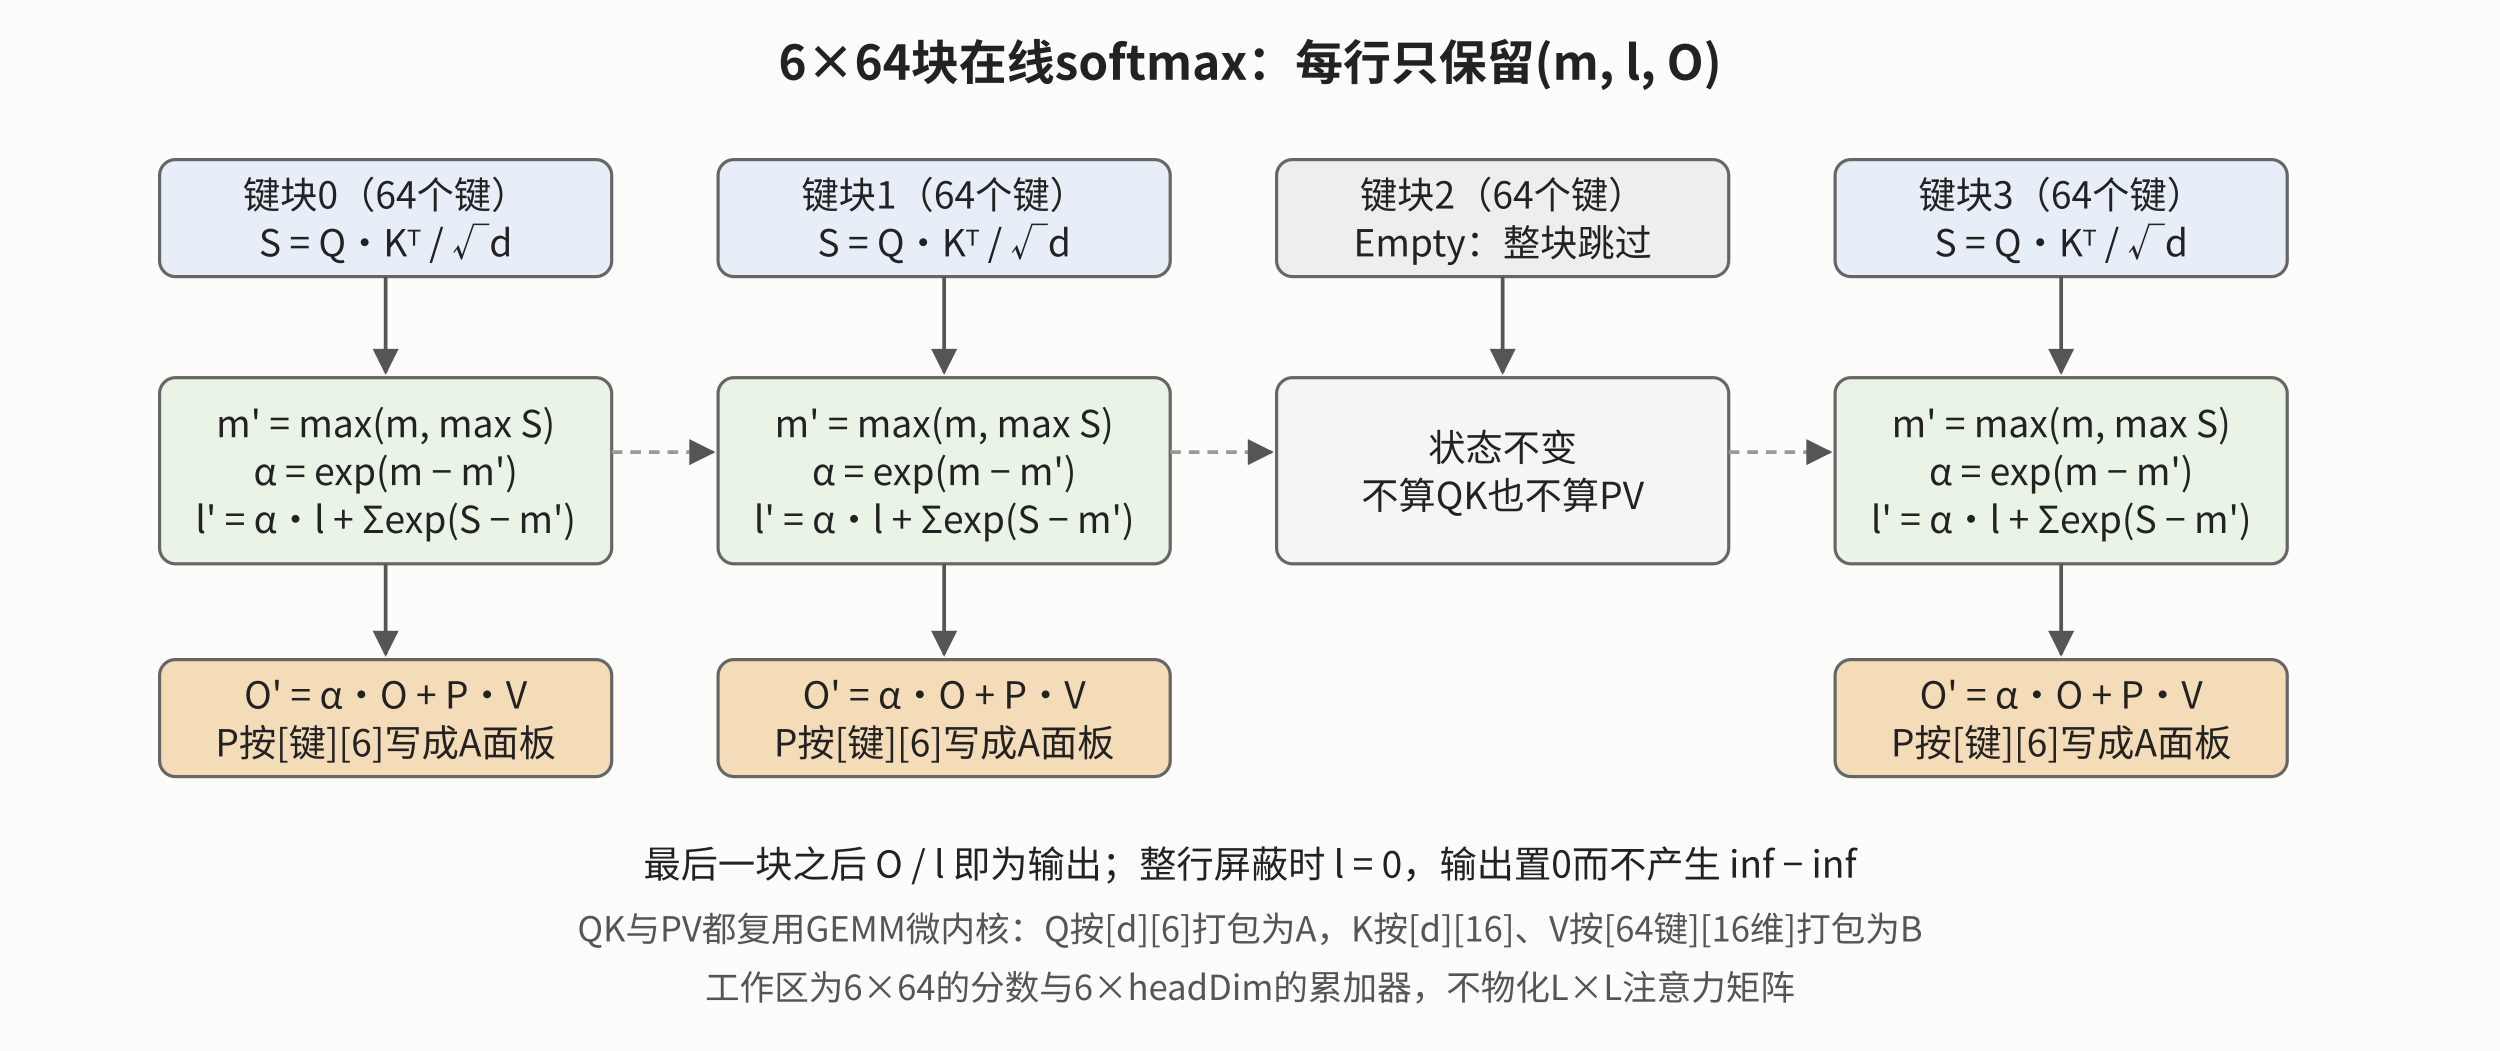
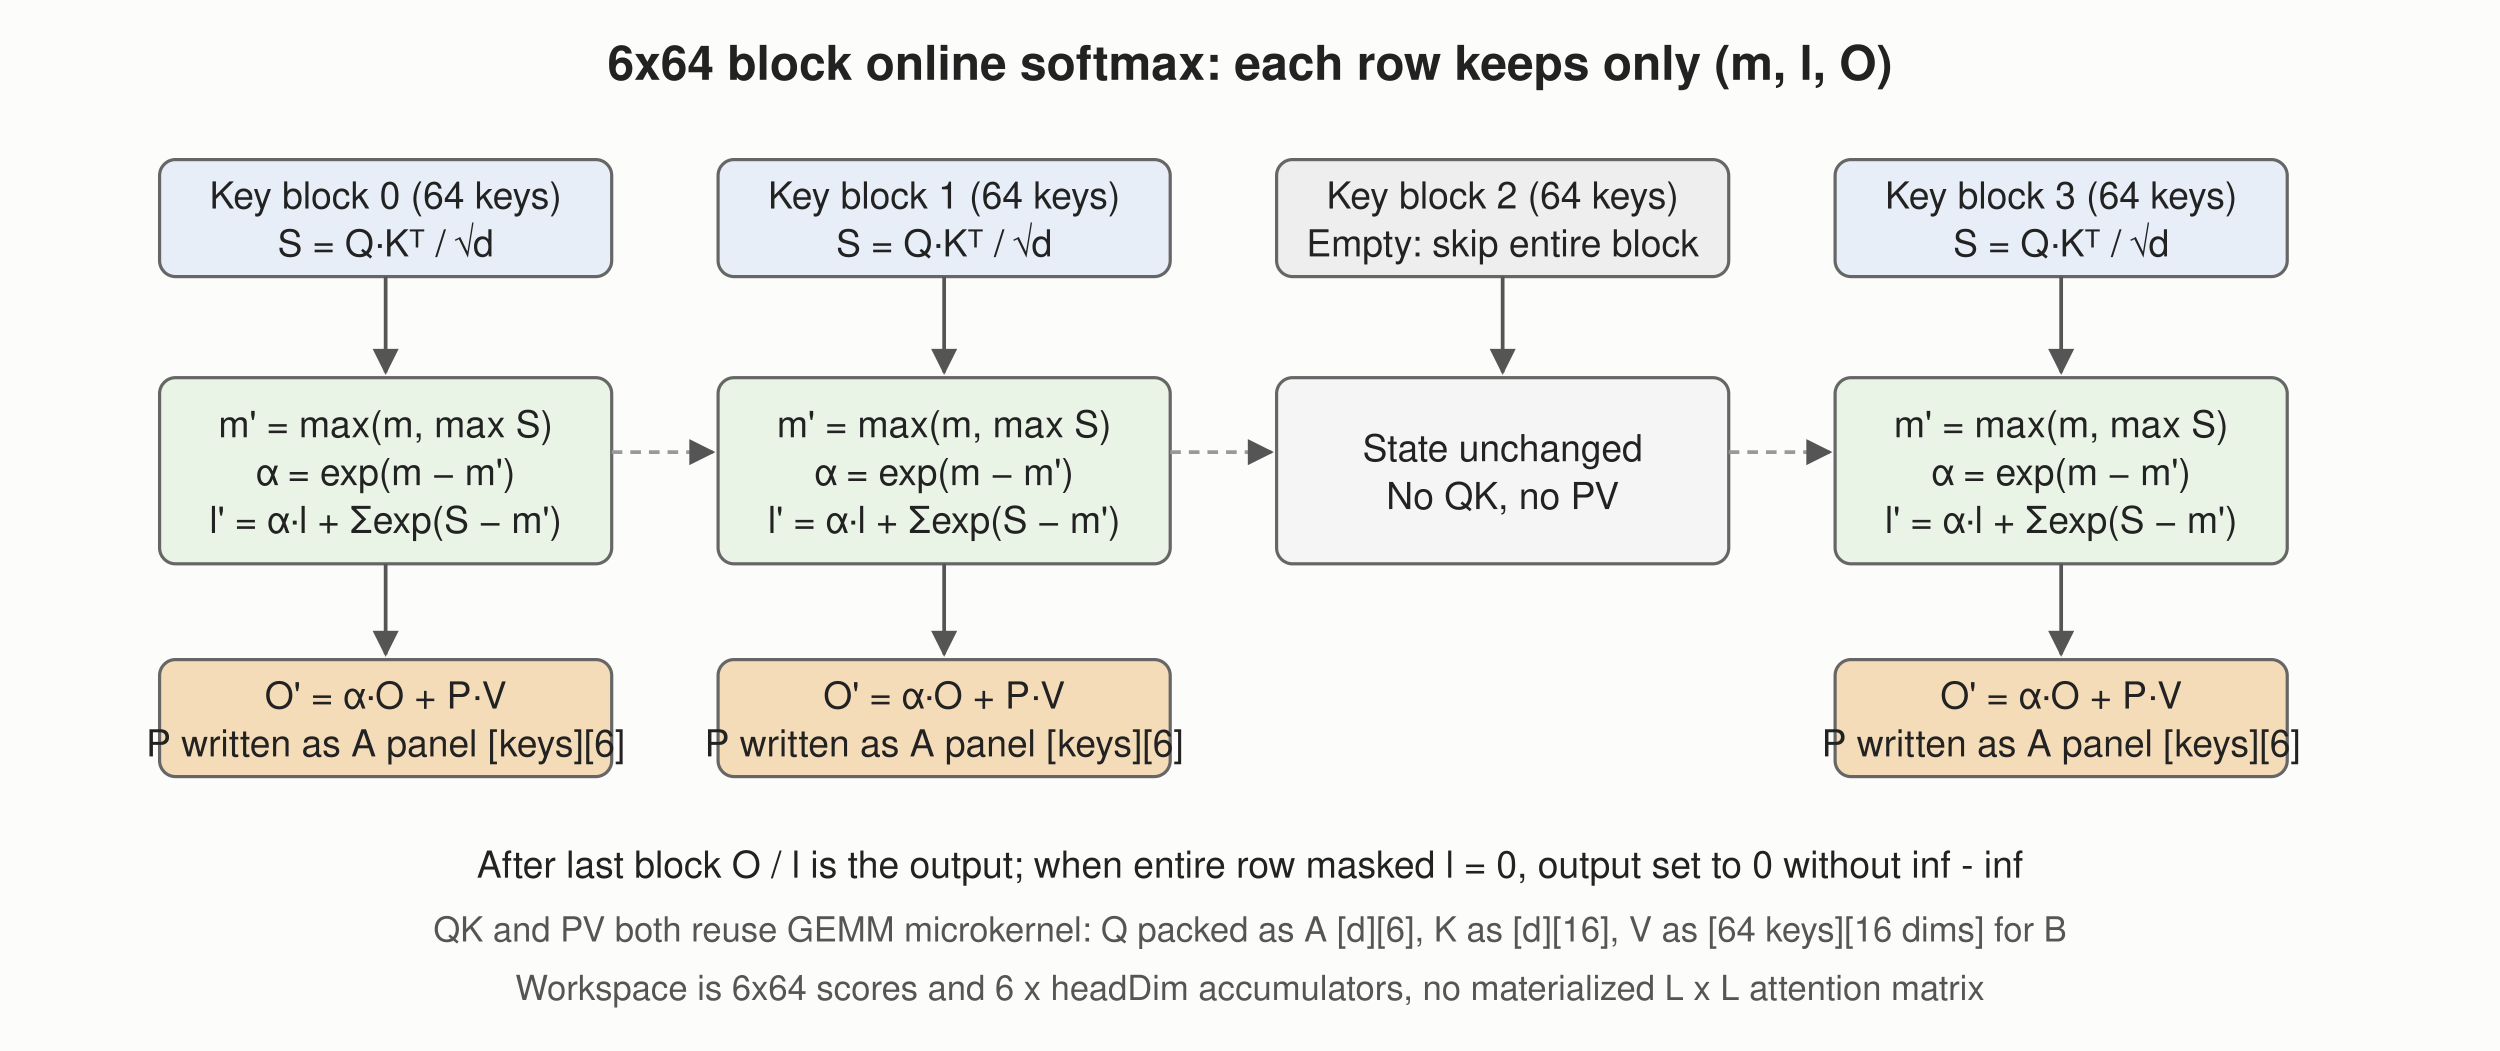
- <svg xmlns="http://www.w3.org/2000/svg" viewBox="0 0 940 395" width="940" height="395" font-family="Microsoft YaHei, PingFang SC, Noto Sans CJK SC, sans-serif" font-size="14">
+ <svg xmlns="http://www.w3.org/2000/svg" viewBox="0 0 940 395" width="940" height="395" font-family="Helvetica, Arial, sans-serif" font-size="14">
  <defs>
    <marker id="arrow" viewBox="0 0 10 10" refX="9" refY="5" markerWidth="7" markerHeight="7" orient="auto-start-reverse">
      <path d="M0,0 L10,5 L0,10 z" fill="#555" />
    </marker>
  </defs>
  <rect x="0" y="0" width="940" height="395" fill="#fcfcfa" />
-   <text x="470" y="30" text-anchor="middle" font-size="18" fill="#222" font-weight="bold">6×64块在线softmax：每行只保留(m, l, O)</text>
+   <text x="470" y="30" text-anchor="middle" font-size="18" fill="#222" font-weight="bold">6x64 block online softmax: each row keeps only (m, l, O)</text>
  <rect x="60" y="60" width="170" height="44" rx="6" fill="#e8eef7" stroke="#666" stroke-width="1.2" />
-   <text x="145" y="78.4" text-anchor="middle" font-size="14" fill="#222">键块0（64个键）</text>
+   <text x="145" y="78.4" text-anchor="middle" font-size="14" fill="#222">Key block 0 (64 keys)</text>
  <text x="145" y="96.4" text-anchor="middle" font-size="14" fill="#222">S = Q·Kᵀ / √d</text>
  <line x1="145" y1="104" x2="145" y2="140" stroke="#555" stroke-width="1.4" marker-end="url(#arrow)" />
  <rect x="60" y="142" width="170" height="70" rx="6" fill="#e9f3e6" stroke="#666" stroke-width="1.2" />
  <text x="145" y="164.4" text-anchor="middle" font-size="14" fill="#222">m' = max(m, max S)</text>
  <text x="145" y="182.4" text-anchor="middle" font-size="14" fill="#222">α = exp(m − m')</text>
  <text x="145" y="200.4" text-anchor="middle" font-size="14" fill="#222">l' = α·l + Σexp(S − m')</text>
  <line x1="145" y1="212" x2="145" y2="246" stroke="#555" stroke-width="1.4" marker-end="url(#arrow)" />
  <rect x="60" y="248" width="170" height="44" rx="6" fill="#f4dcb8" stroke="#666" stroke-width="1.2" />
  <text x="145" y="266.4" text-anchor="middle" font-size="14" fill="#222">O' = α·O + P·V</text>
-   <text x="145" y="284.4" text-anchor="middle" font-size="14" fill="#222">P按[键][6]写成A面板</text>
+   <text x="145" y="284.4" text-anchor="middle" font-size="14" fill="#222">P written as A panel [keys][6]</text>
  <line x1="230" y1="170" x2="268" y2="170" stroke="#999" stroke-width="1.4" stroke-dasharray="4 3" marker-end="url(#arrow)" />
  <rect x="270" y="60" width="170" height="44" rx="6" fill="#e8eef7" stroke="#666" stroke-width="1.2" />
-   <text x="355" y="78.4" text-anchor="middle" font-size="14" fill="#222">键块1（64个键）</text>
+   <text x="355" y="78.4" text-anchor="middle" font-size="14" fill="#222">Key block 1 (64 keys)</text>
  <text x="355" y="96.4" text-anchor="middle" font-size="14" fill="#222">S = Q·Kᵀ / √d</text>
  <line x1="355" y1="104" x2="355" y2="140" stroke="#555" stroke-width="1.4" marker-end="url(#arrow)" />
  <rect x="270" y="142" width="170" height="70" rx="6" fill="#e9f3e6" stroke="#666" stroke-width="1.2" />
  <text x="355" y="164.4" text-anchor="middle" font-size="14" fill="#222">m' = max(m, max S)</text>
  <text x="355" y="182.4" text-anchor="middle" font-size="14" fill="#222">α = exp(m − m')</text>
  <text x="355" y="200.4" text-anchor="middle" font-size="14" fill="#222">l' = α·l + Σexp(S − m')</text>
  <line x1="355" y1="212" x2="355" y2="246" stroke="#555" stroke-width="1.4" marker-end="url(#arrow)" />
  <rect x="270" y="248" width="170" height="44" rx="6" fill="#f4dcb8" stroke="#666" stroke-width="1.2" />
  <text x="355" y="266.4" text-anchor="middle" font-size="14" fill="#222">O' = α·O + P·V</text>
-   <text x="355" y="284.4" text-anchor="middle" font-size="14" fill="#222">P按[键][6]写成A面板</text>
+   <text x="355" y="284.4" text-anchor="middle" font-size="14" fill="#222">P written as A panel [keys][6]</text>
  <line x1="440" y1="170" x2="478" y2="170" stroke="#999" stroke-width="1.4" stroke-dasharray="4 3" marker-end="url(#arrow)" />
  <rect x="480" y="60" width="170" height="44" rx="6" fill="#eeeeee" stroke="#666" stroke-width="1.2" />
-   <text x="565" y="78.4" text-anchor="middle" font-size="14" fill="#222">键块2（64个键）</text>
-   <text x="565" y="96.4" text-anchor="middle" font-size="14" fill="#222">Empty：整块跳过</text>
+   <text x="565" y="78.4" text-anchor="middle" font-size="14" fill="#222">Key block 2 (64 keys)</text>
+   <text x="565" y="96.4" text-anchor="middle" font-size="14" fill="#222">Empty: skip entire block</text>
  <line x1="565" y1="104" x2="565" y2="140" stroke="#555" stroke-width="1.4" marker-end="url(#arrow)" />
  <rect x="480" y="142" width="170" height="70" rx="6" fill="#f5f5f5" stroke="#666" stroke-width="1.2" />
-   <text x="565" y="173.4" text-anchor="middle" font-size="14" fill="#222">状态不变</text>
-   <text x="565" y="191.4" text-anchor="middle" font-size="14" fill="#222">不算QK也不算PV</text>
+   <text x="565" y="173.4" text-anchor="middle" font-size="14" fill="#222">State unchanged</text>
+   <text x="565" y="191.4" text-anchor="middle" font-size="14" fill="#222">No QK, no PV</text>
  <line x1="650" y1="170" x2="688" y2="170" stroke="#999" stroke-width="1.4" stroke-dasharray="4 3" marker-end="url(#arrow)" />
  <rect x="690" y="60" width="170" height="44" rx="6" fill="#e8eef7" stroke="#666" stroke-width="1.2" />
-   <text x="775" y="78.4" text-anchor="middle" font-size="14" fill="#222">键块3（64个键）</text>
+   <text x="775" y="78.4" text-anchor="middle" font-size="14" fill="#222">Key block 3 (64 keys)</text>
  <text x="775" y="96.4" text-anchor="middle" font-size="14" fill="#222">S = Q·Kᵀ / √d</text>
  <line x1="775" y1="104" x2="775" y2="140" stroke="#555" stroke-width="1.4" marker-end="url(#arrow)" />
  <rect x="690" y="142" width="170" height="70" rx="6" fill="#e9f3e6" stroke="#666" stroke-width="1.2" />
  <text x="775" y="164.4" text-anchor="middle" font-size="14" fill="#222">m' = max(m, max S)</text>
  <text x="775" y="182.4" text-anchor="middle" font-size="14" fill="#222">α = exp(m − m')</text>
  <text x="775" y="200.4" text-anchor="middle" font-size="14" fill="#222">l' = α·l + Σexp(S − m')</text>
  <line x1="775" y1="212" x2="775" y2="246" stroke="#555" stroke-width="1.4" marker-end="url(#arrow)" />
  <rect x="690" y="248" width="170" height="44" rx="6" fill="#f4dcb8" stroke="#666" stroke-width="1.2" />
  <text x="775" y="266.4" text-anchor="middle" font-size="14" fill="#222">O' = α·O + P·V</text>
-   <text x="775" y="284.4" text-anchor="middle" font-size="14" fill="#222">P按[键][6]写成A面板</text>
-   <text x="470" y="330" text-anchor="middle" font-size="14" fill="#222">最后一块之后 O / l 即为输出；整行屏蔽时 l = 0，输出置0而不产生 inf − inf</text>
-   <text x="470" y="354" text-anchor="middle" font-size="13" fill="#555">QK与PV都复用GEMM微内核：Q按[d][6]打包为A，K按[d][16]、V按[64键][16维]打包为B</text>
-   <text x="470" y="376" text-anchor="middle" font-size="13" fill="#555">工作区为6×64的分数与6×headDim的累加器，不物化L×L注意力矩阵</text>
+   <text x="775" y="284.4" text-anchor="middle" font-size="14" fill="#222">P written as A panel [keys][6]</text>
+   <text x="470" y="330" text-anchor="middle" font-size="14" fill="#222">After last block O / l is the output; when entire row masked l = 0, output set to 0 without inf - inf</text>
+   <text x="470" y="354" text-anchor="middle" font-size="13" fill="#555">QK and PV both reuse GEMM microkernel: Q packed as A [d][6], K as [d][16], V as [64 keys][16 dims] for B</text>
+   <text x="470" y="376" text-anchor="middle" font-size="13" fill="#555">Workspace is 6x64 scores and 6 x headDim accumulators, no materialized L x L attention matrix</text>
</svg>
